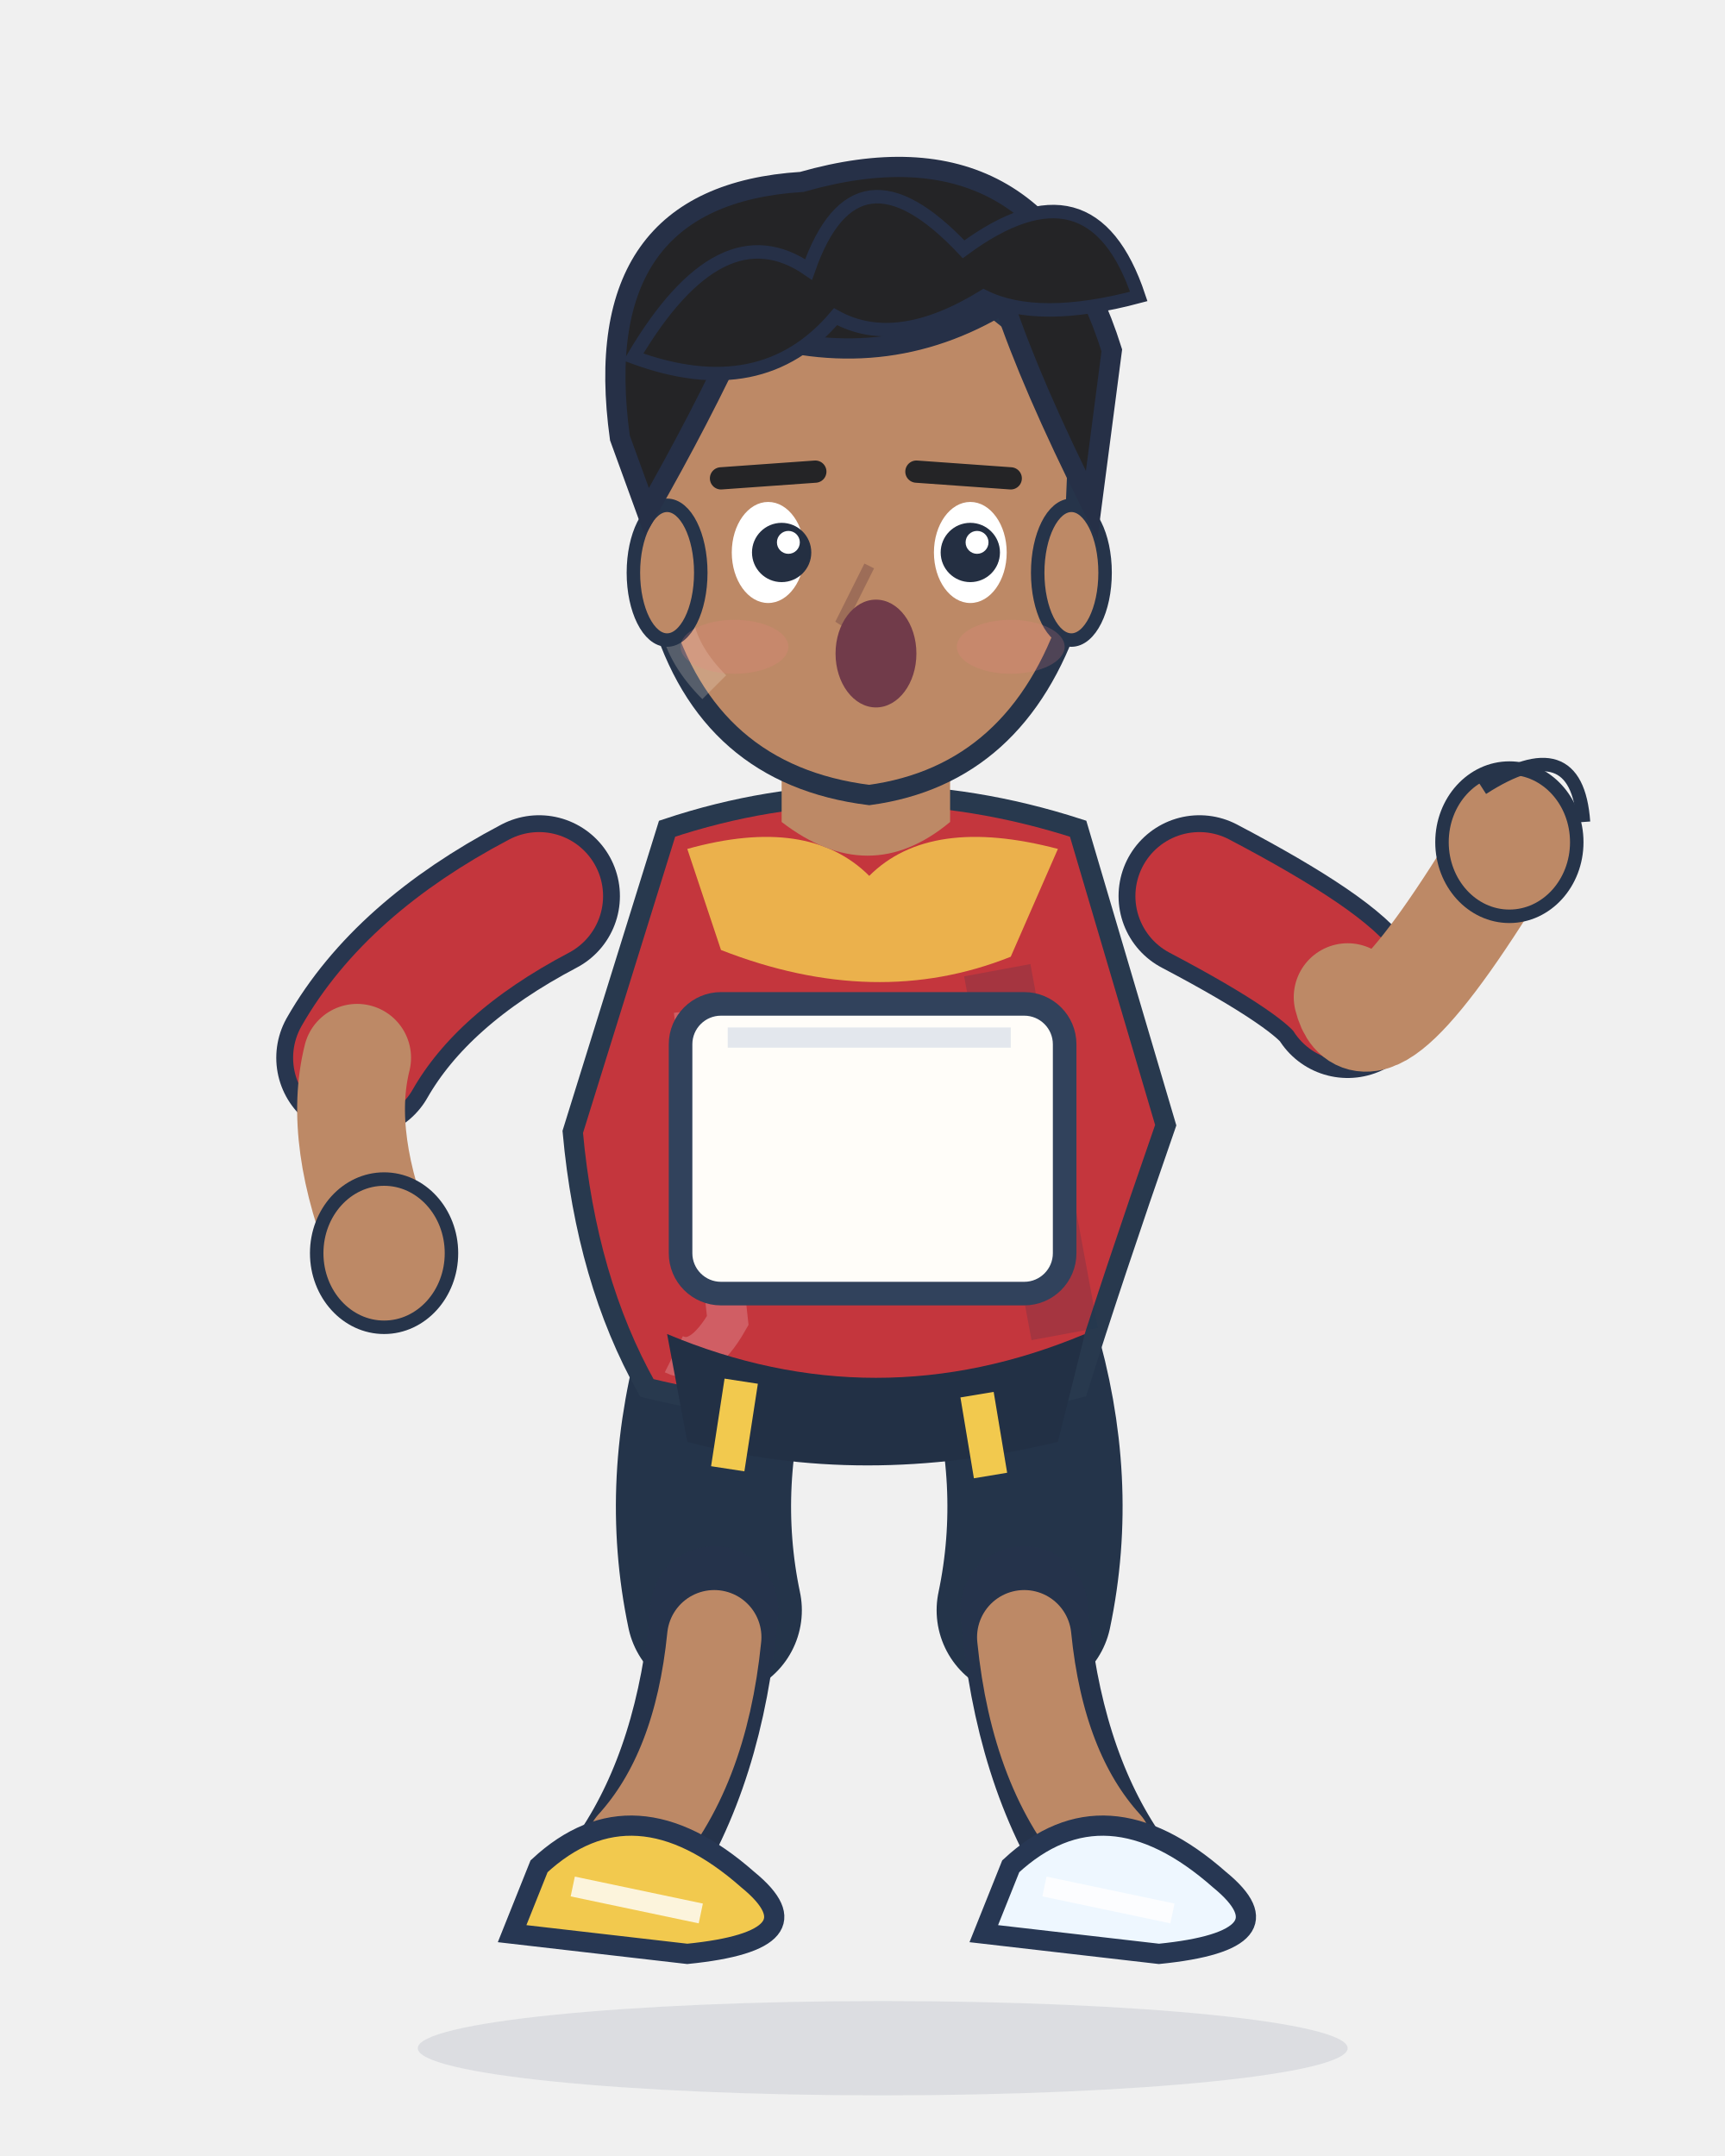
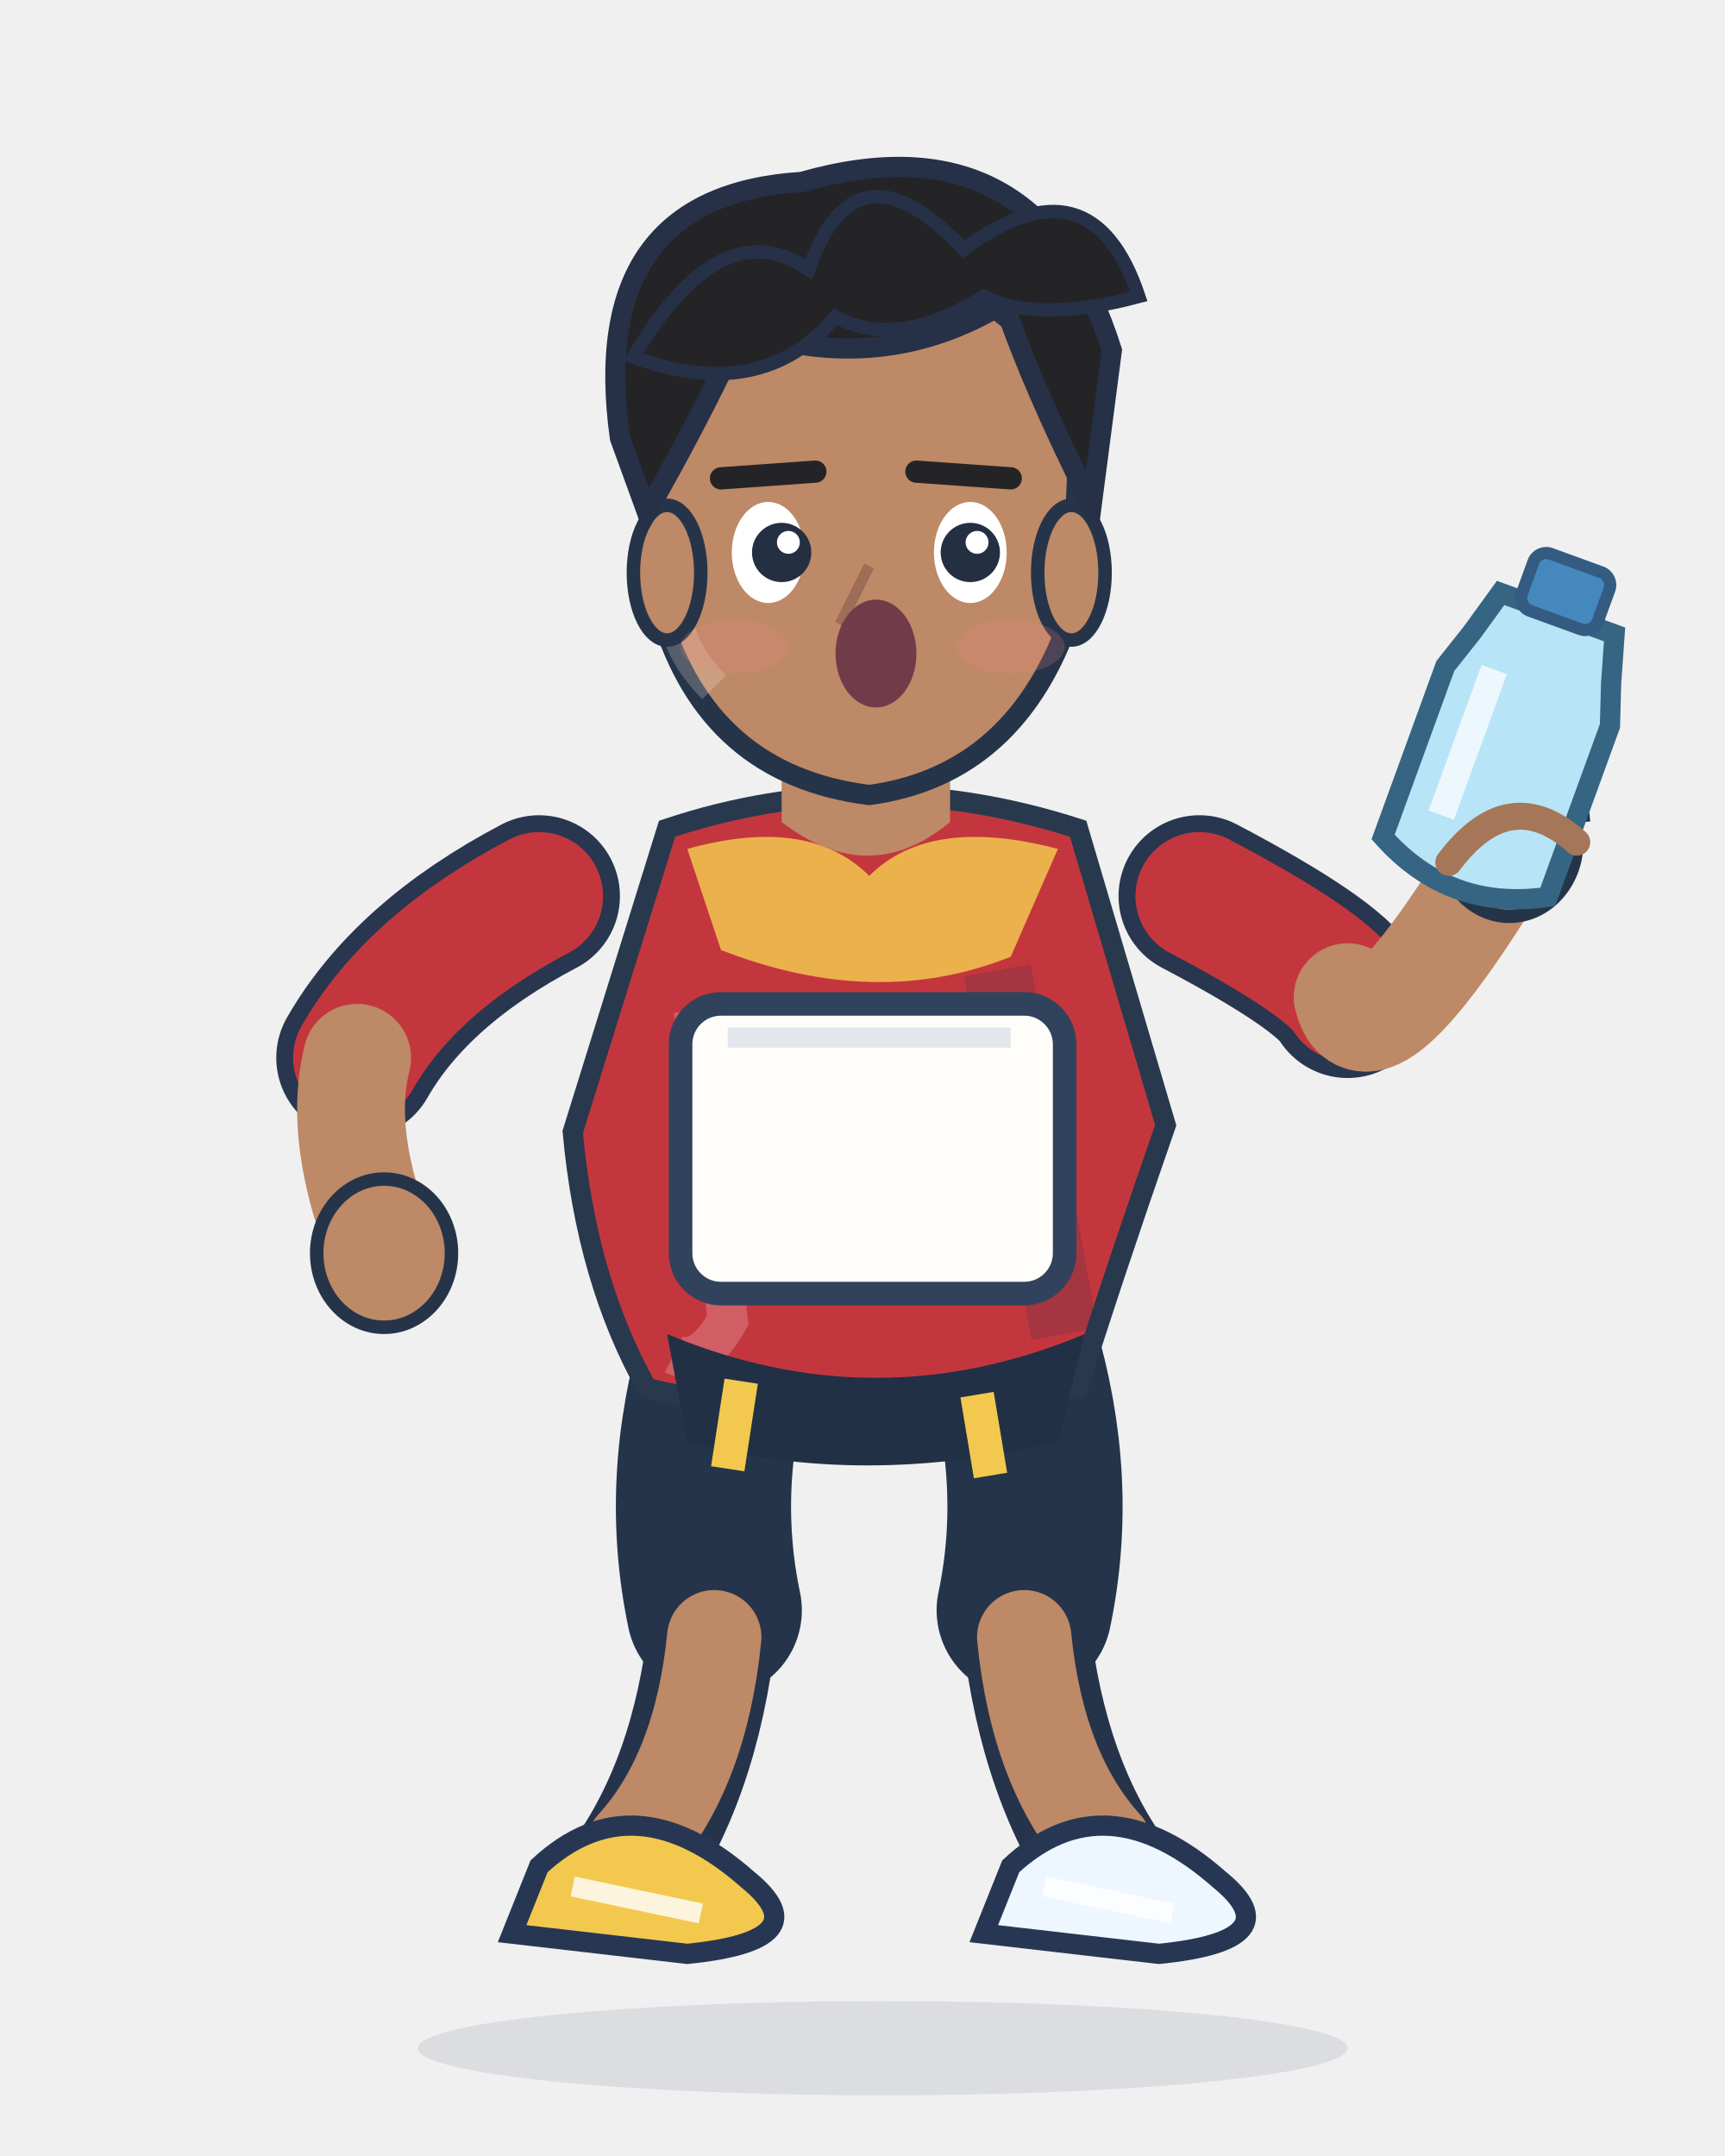
<svg xmlns="http://www.w3.org/2000/svg" width="256" height="320" viewBox="0 0 256 320" role="img" aria-label="CN male catch">
  <g id="body_22_pose" transform="translate(0 0)">
    <ellipse cx="131" cy="304" rx="69" ry="7" fill="#26385c" opacity=".10" />
    <g id="legs">
      <g id="leg_left">
        <path d="M108 200 Q102 220 106 239" stroke="#24344a" stroke-width="26" stroke-linecap="round" fill="none" />
        <path d="M106 239 Q104 262 94 277" stroke="#25334b" stroke-width="19" stroke-linecap="round" fill="none" />
        <path d="M106 243 Q104 263 94 274" stroke="#bd8966" stroke-width="14" stroke-linecap="round" fill="none" />
        <path d="M80 277 Q94 264 111 279 Q122 288 102 290 L76 287Z" fill="#f2c94e" stroke="#273753" stroke-width="3" />
        <path d="M85 280 L104 284" stroke="#ffffff" stroke-width="3" opacity=".8" />
      </g>
      <g id="leg_right">
        <path d="M150 200 Q156 220 152 239" stroke="#24344a" stroke-width="26" stroke-linecap="round" fill="none" />
        <path d="M152 239 Q154 262 164 277" stroke="#25334b" stroke-width="19" stroke-linecap="round" fill="none" />
        <path d="M152 243 Q154 263 164 274" stroke="#bd8966" stroke-width="14" stroke-linecap="round" fill="none" />
        <path d="M150 277 Q164 264 181 279 Q192 288 172 290 L146 287Z" fill="#eef7ff" stroke="#273753" stroke-width="3" />
        <path d="M155 280 L174 284" stroke="#ffffff" stroke-width="3" opacity=".8" />
      </g>
    </g>
    <g id="arm_left">
      <path d="M80 133 Q61 143 53 157" fill="none" stroke="#28364f" stroke-width="24" stroke-linecap="round" />
      <path d="M80 133 Q61 143 53 157" fill="none" stroke="#c4363d" stroke-width="19" stroke-linecap="round" />
      <path d="M53 157 Q50 169 57 186" stroke="#bd8966" stroke-width="16" stroke-linecap="round" fill="none" />
      <ellipse cx="57" cy="186" rx="10" ry="11" fill="#bd8966" stroke="#26344a" stroke-width="2" />
    </g>
    <g id="torso">
      <path d="M99 123 Q129 113 160 123 L173 167 Q165 190 160 206 Q129 214 96 206 Q87 190 85 168Z" fill="#c4363d" stroke="#28394e" stroke-width="3" />
      <path d="M102 126 Q120 121 129 130 Q138 121 157 126 L150 142 Q130 150 107 141Z" fill="#f2c94e" opacity=".84" />
      <path d="M103 150 L108 196 Q104 203 100 201" stroke="#fff" stroke-opacity=".20" stroke-width="6" fill="none" />
      <path d="M148 144 L158 198" stroke="#193451" stroke-opacity=".18" stroke-width="10" fill="none" />
      <path d="M116 113 L116 122 Q129 132 141 122 L141 111Z" fill="#bd8966" />
      <path d="M99 198 Q130 211 161 198 L157 214 Q128 221 102 214Z" fill="#223045" />
      <path d="M110 205 L108 218 M145 207 L147 219" stroke="#f2c94e" stroke-width="5" />
    </g>
    <g id="arm_right">
      <path d="M178 133 Q197 143 200 148" fill="none" stroke="#28364f" stroke-width="24" stroke-linecap="round" />
      <path d="M178 133 Q197 143 200 148" fill="none" stroke="#c4363d" stroke-width="19" stroke-linecap="round" />
      <path d="M200 148 Q203 160 224 125" stroke="#bd8966" stroke-width="16" stroke-linecap="round" fill="none" />
      <ellipse cx="224" cy="125" rx="10" ry="11" fill="#bd8966" stroke="#26344a" stroke-width="2" />
      <path d="M220 117 Q234 108 235 122" fill="none" stroke="#26344a" stroke-width="2" />
    </g>
    <g id="face">
      <path d="M97 67 Q99 42 128 40 Q155 41 160 67 L159 91 Q151 115 129 118 Q105 115 98 91Z" fill="#bd8966" stroke="#26344a" stroke-width="3" />
      <path d="M102 83 Q97 93 106 102" stroke="#fff1dd" stroke-width="5" opacity=".22" fill="none" />
      <ellipse cx="99" cy="85" rx="5" ry="10" fill="#bd8966" stroke="#26344a" stroke-width="2" />
      <ellipse cx="159" cy="85" rx="5" ry="10" fill="#bd8966" stroke="#26344a" stroke-width="2" />
      <path d="M107 71 L121 70 M136 70 L150 71" fill="none" stroke="#242426" stroke-width="3.3" stroke-linecap="round" />
      <ellipse cx="114" cy="82" rx="5.4" ry="7.5" fill="#fff" />
      <ellipse cx="144" cy="82" rx="5.4" ry="7.5" fill="#fff" />
      <circle cx="116" cy="82" r="4.4" fill="#242f42" />
      <circle cx="144" cy="82" r="4.4" fill="#242f42" />
      <circle cx="117" cy="80.5" r="1.7" fill="#fff" />
      <circle cx="145" cy="80.5" r="1.7" fill="#fff" />
      <path d="M129 84 L125 92 Q128 94 133 92" stroke="#9d6d58" stroke-width="1.6" fill="none" />
      <ellipse cx="109" cy="96" rx="8" ry="4" fill="#ee8382" opacity=".21" />
      <ellipse cx="150" cy="96" rx="8" ry="4" fill="#ee8382" opacity=".21" />
      <ellipse cx="130" cy="97" rx="6" ry="8" fill="#713b4a" />
    </g>
    <g id="hair">
      <path d="M92 65 Q87 29 119 27 Q154 17 165 52 L162 75 Q153 57 149 45 Q131 56 110 49 Q104 62 96 76Z" fill="#242426" stroke="#263047" stroke-width="3" />
      <path d="M94 53 Q107 31 120 40 Q127 20 143 37 Q162 23 169 44 Q154 48 146 44 Q133 52 124 47 Q113 60 94 53Z" fill="#242426" stroke="#263047" stroke-width="2" />
    </g>
    <g id="bib_placeholder">
      <rect x="101" y="149" width="57" height="43" rx="6" fill="#fffdf9" stroke="#31425c" stroke-width="3.5" />
      <path d="M108 154 H150" stroke="#e3e7ed" stroke-width="3" />
    </g>
  </g>
+   <g id="received_supply" transform="translate(225 108) rotate(20)">
+     <path d="M-9 -18 H9 L11 -11 L13 -5 V22 Q0 29 -13 22 V-5 L-11 -11Z" fill="#b7e4f6" stroke="#356582" stroke-width="3" />
+     <rect x="-6" y="-26" width="12" height="9" rx="2" fill="#4488be" stroke="#345b82" stroke-width="1.8" />
+     <path d="M-6 -7 V16" stroke="#fff" stroke-width="4" opacity=".74" />
+   </g>
+   <path id="fingers_over_supply" d="M215 128 Q224 116 234 125" fill="none" stroke="#a57657" stroke-width="4" stroke-linecap="round" />
</svg>
